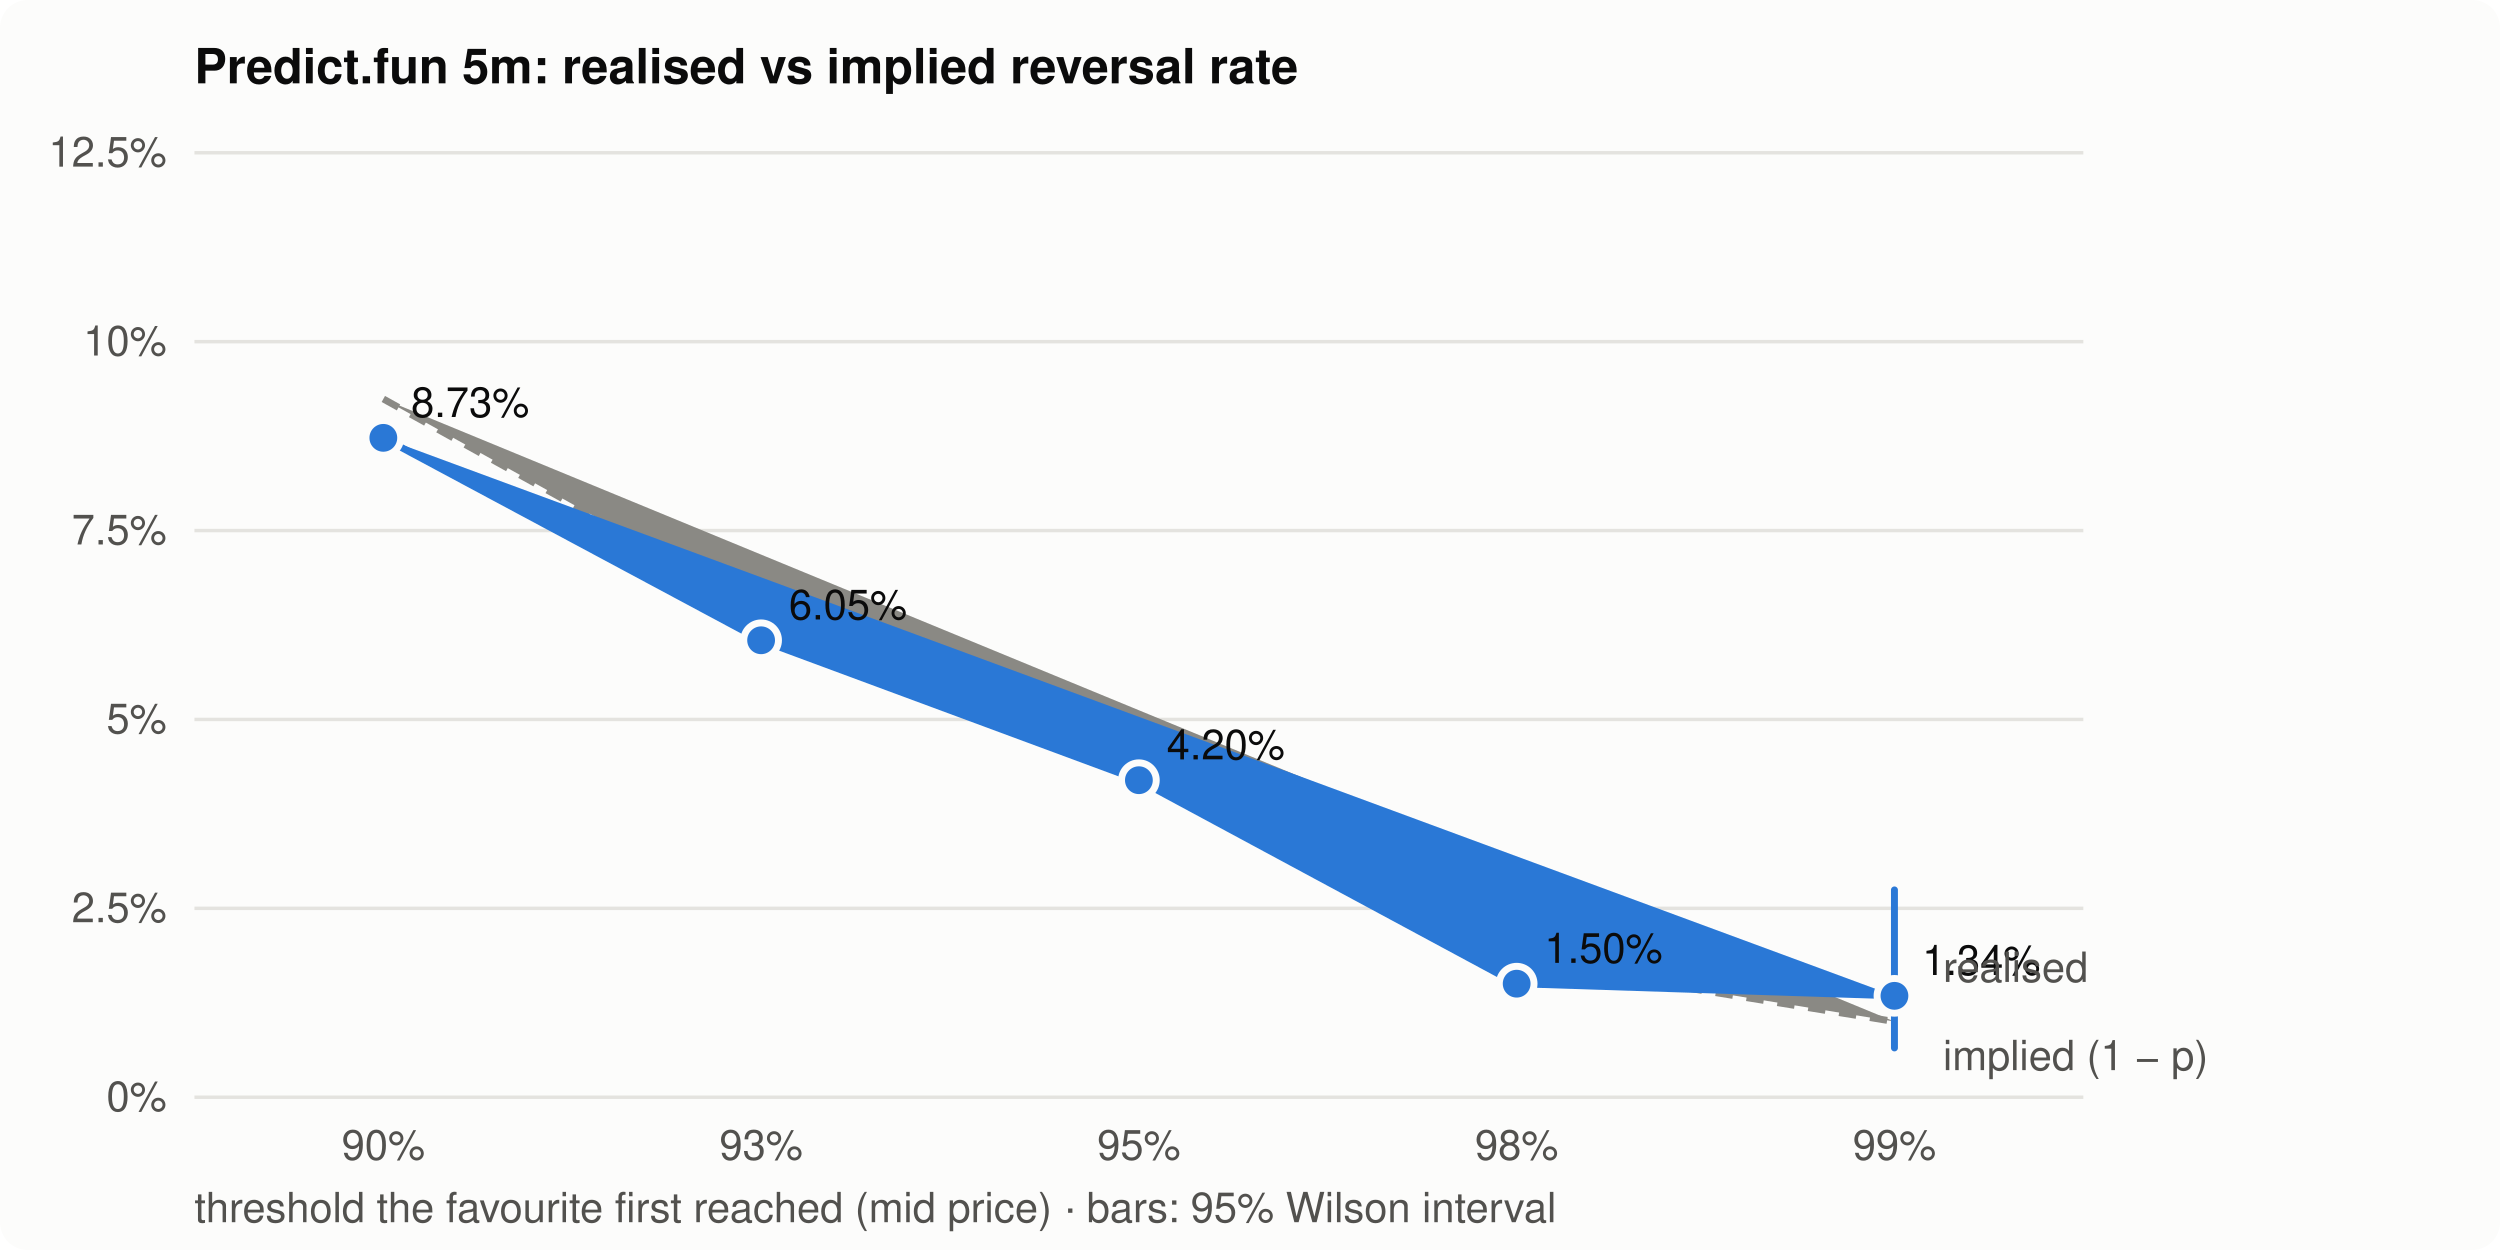
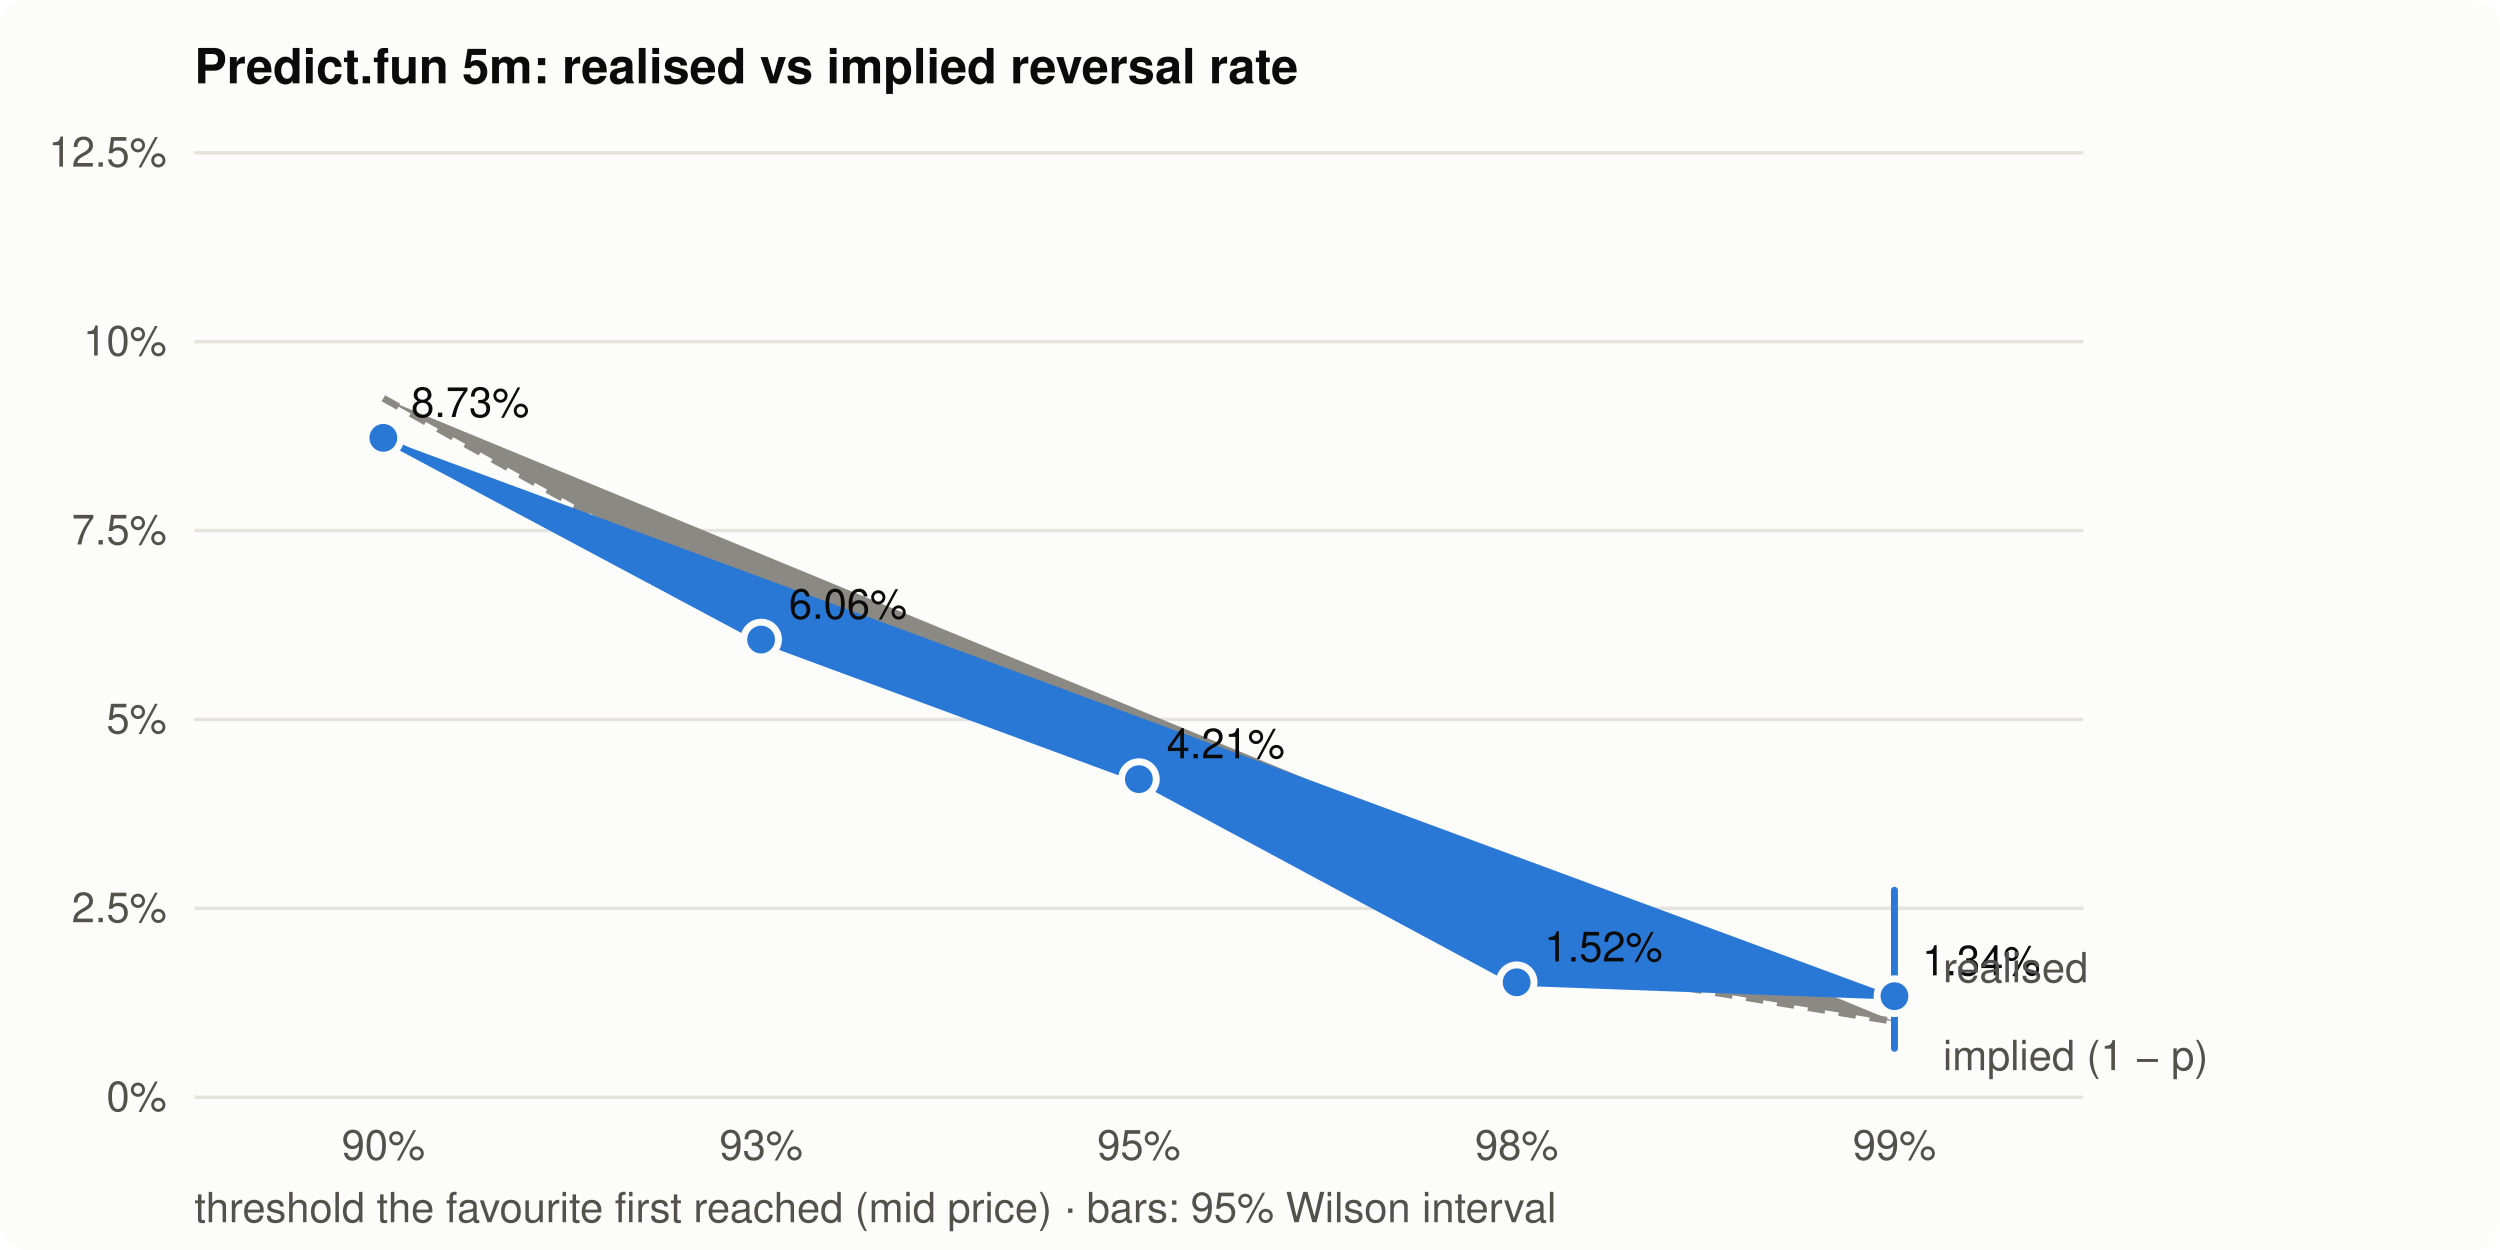
<svg xmlns="http://www.w3.org/2000/svg" viewBox="0 0 720 360" width="720" height="360" role="img" aria-label="Predict.fun 5m: realised vs implied reversal rate">
  <style>
  .bg{fill:#fcfcfb} .t1{fill:#0b0b0b} .t2{fill:#52514e} .grid{stroke:#e4e3df}
  .s1{stroke:#2a78d6;fill:#2a78d6} .s2{stroke:#eb6834;fill:#eb6834} .s3{stroke:#1baf7a;fill:#1baf7a}
  .ref{stroke:#8a8984;fill:#8a8984} .ring{stroke:#fcfcfb}
  text{font-family:-apple-system,Segoe UI,Helvetica,Arial,sans-serif;font-size:12px}
  .title{font-size:14px;font-weight:600}
  @media (prefers-color-scheme: dark){
    .bg{fill:#1a1a19} .t1{fill:#f0efec} .t2{fill:#c3c2b7} .grid{stroke:#34332f}
    .s1{stroke:#3987e5;fill:#3987e5} .s2{stroke:#d95926;fill:#d95926} .s3{stroke:#199e70;fill:#199e70}
    .ref{stroke:#9d9c96;fill:#9d9c96} .ring{stroke:#1a1a19}
  }
</style>
  <rect class="bg" width="720" height="360" rx="8" />
  <text class="t1 title" x="56" y="24">Predict.fun 5m: realised vs implied reversal rate</text>
  <line class="grid" x1="56" x2="600" y1="316.0" y2="316.0" stroke-width="1" />
  <text class="t2" x="48" y="320.0" text-anchor="end">0%</text>
  <line class="grid" x1="56" x2="600" y1="261.6" y2="261.6" stroke-width="1" />
  <text class="t2" x="48" y="265.6" text-anchor="end">2.5%</text>
  <line class="grid" x1="56" x2="600" y1="207.2" y2="207.2" stroke-width="1" />
  <text class="t2" x="48" y="211.2" text-anchor="end">5%</text>
  <line class="grid" x1="56" x2="600" y1="152.8" y2="152.8" stroke-width="1" />
  <text class="t2" x="48" y="156.8" text-anchor="end">7.5%</text>
  <line class="grid" x1="56" x2="600" y1="98.4" y2="98.4" stroke-width="1" />
  <text class="t2" x="48" y="102.4" text-anchor="end">10%</text>
  <line class="grid" x1="56" x2="600" y1="44.0" y2="44.0" stroke-width="1" />
  <text class="t2" x="48" y="48.0" text-anchor="end">12.5%</text>
  <text class="t2" x="110.4" y="334" text-anchor="middle">90%</text>
  <text class="t2" x="219.2" y="334" text-anchor="middle">93%</text>
  <text class="t2" x="328.0" y="334" text-anchor="middle">95%</text>
  <text class="t2" x="436.8" y="334" text-anchor="middle">98%</text>
  <text class="t2" x="545.6" y="334" text-anchor="middle">99%</text>
-   <path class="ref" d="M110.4,114.9 L219.2,175.4 L328.0,217.9 L436.8,276.6 L545.6,294.2" fill="none" stroke-width="2" stroke-linejoin="round" stroke-dasharray="5 4" />
-   <line class="s1" x1="110.4" x2="110.4" y1="130.5" y2="121.6" stroke-width="2" stroke-linecap="round" />
-   <line class="s1" x1="219.2" x2="219.2" y1="188.1" y2="180.5" stroke-width="2" stroke-linecap="round" />
-   <line class="s1" x1="328.0" x2="328.0" y1="228.0" y2="221.3" stroke-width="2" stroke-linecap="round" />
-   <line class="s1" x1="436.8" x2="436.8" y1="285.6" y2="280.7" stroke-width="2" stroke-linecap="round" />
-   <line class="s1" x1="545.6" x2="545.6" y1="301.8" y2="256.3" stroke-width="2" stroke-linecap="round" />
-   <path class="s1" d="M110.4,126.1 L219.2,184.4 L328.0,224.7 L436.8,283.3 L545.6,286.8" fill="none" stroke-width="2" stroke-linejoin="round" />
+   <path class="ref" d="M110.4,114.7 L219.2,175.4 L328.0,217.9 L436.8,276.6 L545.6,294.2" fill="none" stroke-width="2" stroke-linejoin="round" stroke-dasharray="5 4" />
+   <line class="s1" x1="110.4" x2="110.4" y1="130.4" y2="121.6" stroke-width="2" stroke-linecap="round" />
+   <line class="s1" x1="219.2" x2="219.2" y1="188.0" y2="180.3" stroke-width="2" stroke-linecap="round" />
+   <line class="s1" x1="328.0" x2="328.0" y1="227.7" y2="221.0" stroke-width="2" stroke-linecap="round" />
+   <line class="s1" x1="436.8" x2="436.8" y1="285.3" y2="280.4" stroke-width="2" stroke-linecap="round" />
+   <line class="s1" x1="545.6" x2="545.6" y1="301.9" y2="256.4" stroke-width="2" stroke-linecap="round" />
+   <path class="s1" d="M110.4,126.1 L219.2,184.2 L328.0,224.4 L436.8,282.9 L545.6,286.9" fill="none" stroke-width="2" stroke-linejoin="round" />
  <circle class="s1 ring" cx="110.4" cy="126.1" r="5" stroke-width="2" />
  <text class="t1" x="118.4" y="120.1">8.73%</text>
-   <circle class="s1 ring" cx="219.2" cy="184.4" r="5" stroke-width="2" />
-   <text class="t1" x="227.2" y="178.4">6.05%</text>
-   <circle class="s1 ring" cx="328.0" cy="224.7" r="5" stroke-width="2" />
-   <text class="t1" x="336.0" y="218.7">4.20%</text>
-   <circle class="s1 ring" cx="436.8" cy="283.3" r="5" stroke-width="2" />
-   <text class="t1" x="444.8" y="277.3">1.50%</text>
-   <circle class="s1 ring" cx="545.6" cy="286.8" r="5" stroke-width="2" />
-   <text class="t1" x="553.6" y="280.8">1.34%</text>
+   <circle class="s1 ring" cx="219.2" cy="184.2" r="5" stroke-width="2" />
+   <text class="t1" x="227.2" y="178.2">6.06%</text>
+   <circle class="s1 ring" cx="328.0" cy="224.4" r="5" stroke-width="2" />
+   <text class="t1" x="336.0" y="218.4">4.21%</text>
+   <circle class="s1 ring" cx="436.8" cy="282.9" r="5" stroke-width="2" />
+   <text class="t1" x="444.8" y="276.9">1.52%</text>
+   <circle class="s1 ring" cx="545.6" cy="286.9" r="5" stroke-width="2" />
+   <text class="t1" x="553.6" y="280.9">1.34%</text>
  <text class="t2" x="559.6" y="308.2">implied (1 − p)</text>
-   <text class="t2" x="559.6" y="282.8">realised</text>
+   <text class="t2" x="559.6" y="282.9">realised</text>
  <text class="t2" x="56" y="352">threshold the favourite first reached (mid price) · bars: 95% Wilson interval</text>
</svg>
